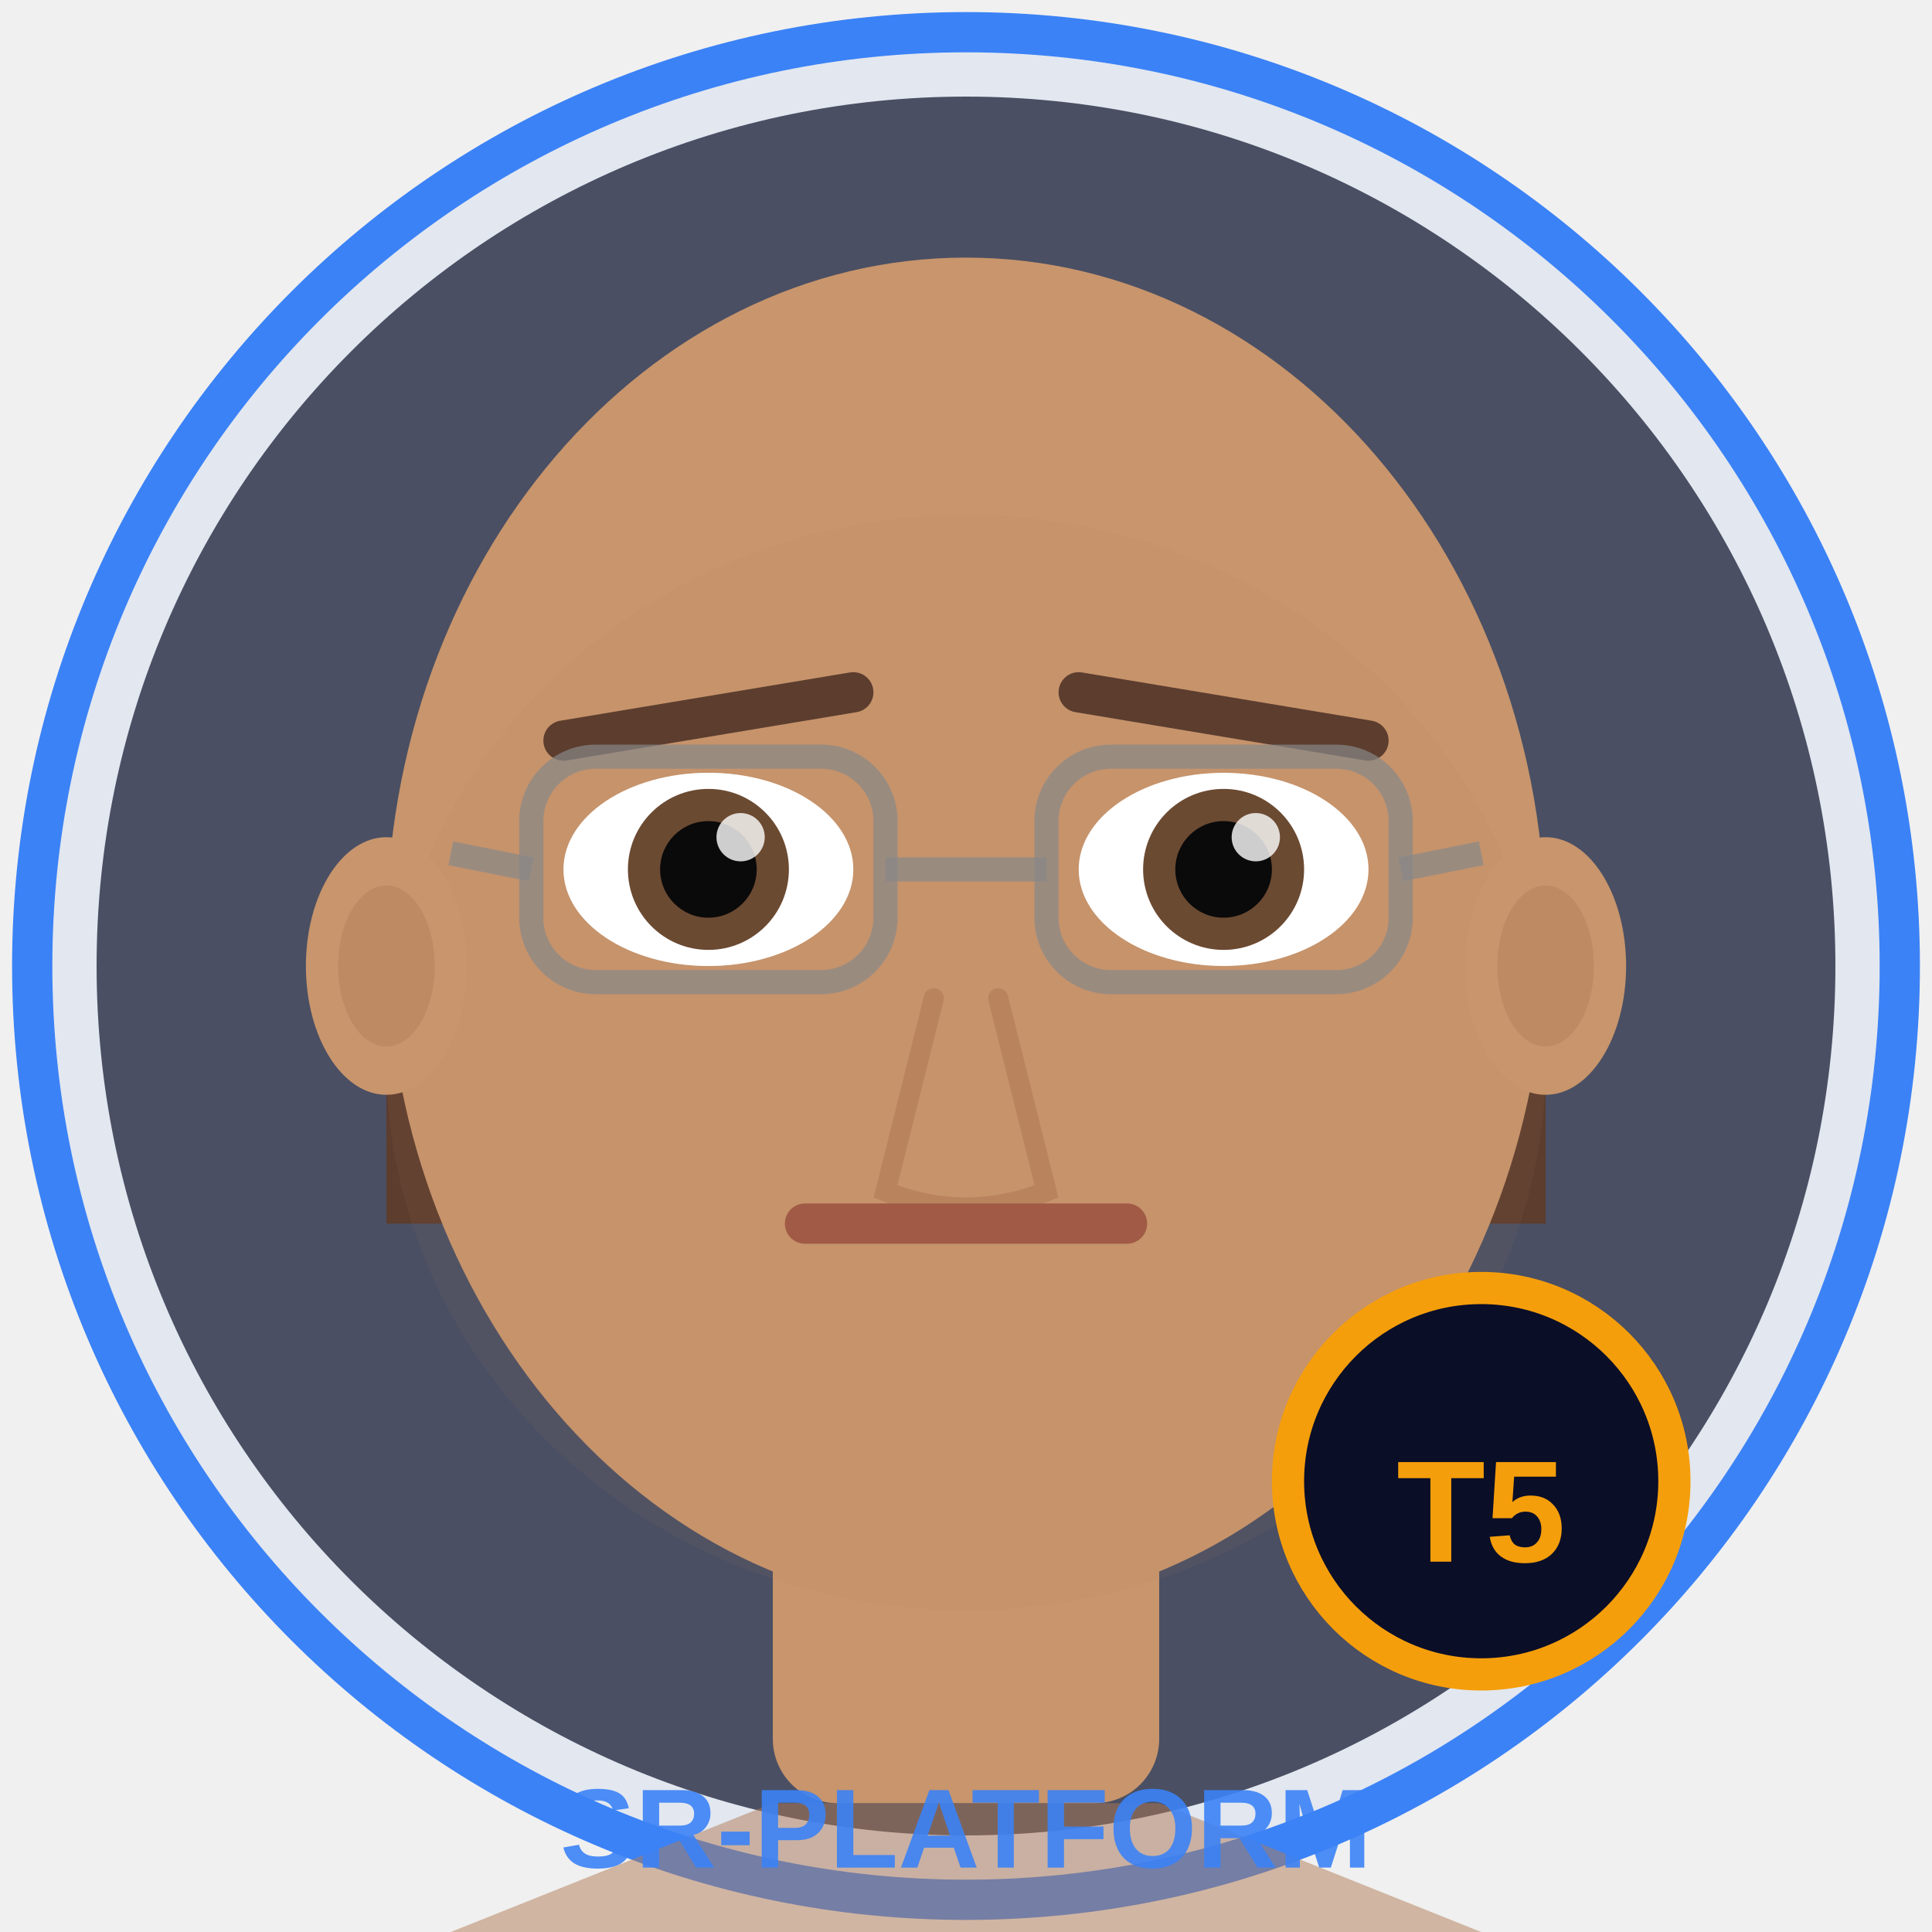
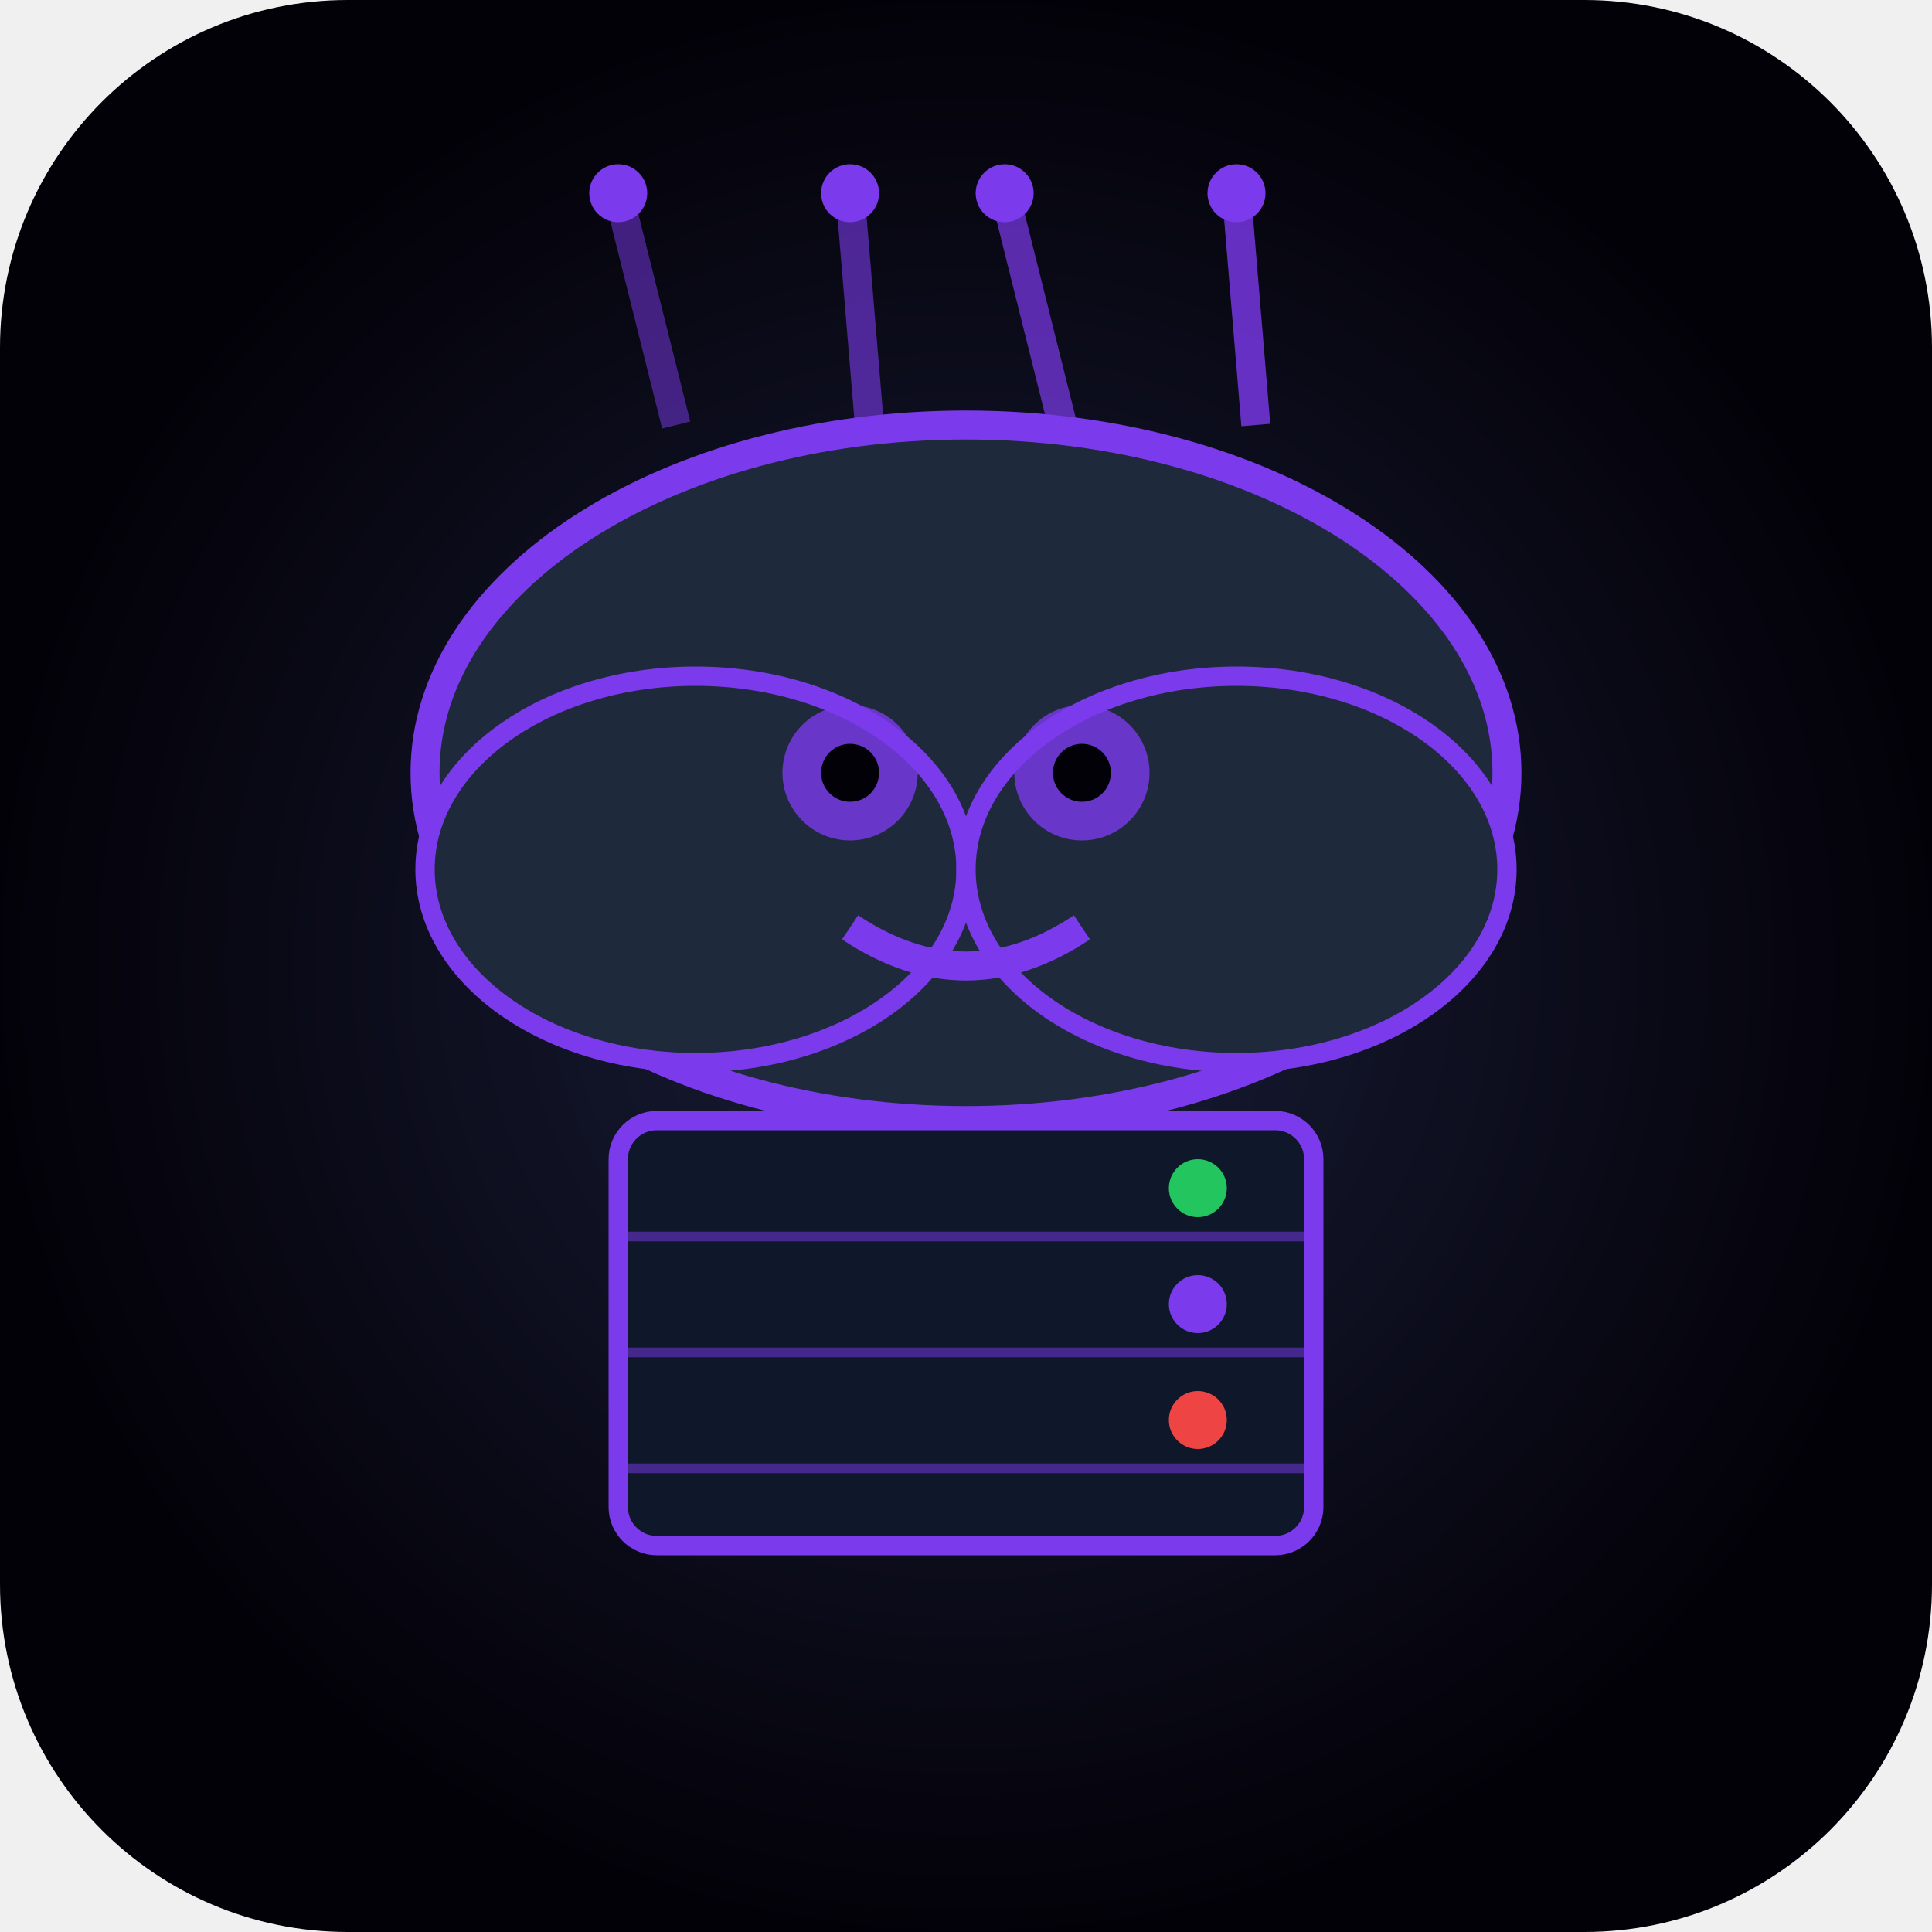
- <svg xmlns="http://www.w3.org/2000/svg" viewBox="0 0 120 120" width="120" height="120" role="img">
-   <circle cx="60" cy="60" r="58" fill="#3B82F6" opacity="0.08" />
-   <circle cx="60" cy="60" r="58" fill="none" stroke="#3B82F6" stroke-width="2.5" />
-   <circle cx="60" cy="60" r="54" fill="#0A0E27" opacity="0.7" />
-   <rect x="48" y="90" width="24" height="22" rx="4" fill="#C8956C" />
-   <rect x="48" y="90" width="24" height="4" rx="0" fill="#B07A54" opacity="0.4" />
-   <path d="M28,120 Q28,120 48,112 L72,112 Q92,120 92,120" fill="#B07A54" opacity="0.5" />
-   <ellipse cx="60" cy="42" rx="32" ry="18" fill="#5C3D2E" />
-   <path d="M28,60 Q60,20 92,60" fill="#5C3D2E" />
-   <line x1="26" y1="60" x2="26" y2="76" stroke="#5C3D2E" stroke-width="4" />
-   <line x1="94" y1="60" x2="94" y2="76" stroke="#5C3D2E" stroke-width="4" />
-   <ellipse cx="60" cy="58" rx="36" ry="42" fill="#C8956C" />
-   <ellipse cx="60" cy="66" rx="36" ry="34" fill="#B07A54" opacity="0.08" />
-   <ellipse cx="24" cy="60" rx="5" ry="8" fill="#C8956C" />
-   <ellipse cx="24" cy="60" rx="3" ry="5" fill="#B07A54" opacity="0.4" />
-   <ellipse cx="96" cy="60" rx="5" ry="8" fill="#C8956C" />
-   <ellipse cx="96" cy="60" rx="3" ry="5" fill="#B07A54" opacity="0.4" />
-   <line x1="35" y1="46" x2="53" y2="43" stroke="#5C3D2E" stroke-width="2.5" stroke-linecap="round" />
-   <line x1="67" y1="43" x2="85" y2="46" stroke="#5C3D2E" stroke-width="2.5" stroke-linecap="round" />
-   <ellipse cx="44" cy="54" rx="9" ry="6" fill="#E8D8C8" opacity="0.5" />
-   <ellipse cx="44" cy="54" rx="9" ry="6" fill="white" />
-   <circle cx="44" cy="54" r="5" fill="#6B4A32" />
-   <circle cx="44" cy="54" r="3" fill="#0A0A0A" />
-   <circle cx="46" cy="52" r="1.5" fill="white" opacity="0.8" />
-   <ellipse cx="76" cy="54" rx="9" ry="6" fill="white" />
-   <circle cx="76" cy="54" r="5" fill="#6B4A32" />
-   <circle cx="76" cy="54" r="3" fill="#0A0A0A" />
-   <circle cx="78" cy="52" r="1.5" fill="white" opacity="0.8" />
-   <path d="M58,62 L55,74 Q60,76 65,74 L62,62" fill="none" stroke="#B07A54" stroke-width="1.25" stroke-linecap="round" opacity="0.6" />
-   <line x1="50" y1="76" x2="70" y2="76" stroke="#A05A45" stroke-width="2.5" stroke-linecap="round" />
-   <rect x="33" y="47" width="22" height="14" rx="4" fill="none" stroke="#888" stroke-width="1.5" opacity="0.7" />
-   <rect x="65" y="47" width="22" height="14" rx="4" fill="none" stroke="#888" stroke-width="1.5" opacity="0.7" />
-   <line x1="55" y1="54" x2="65" y2="54" stroke="#888" stroke-width="1.5" opacity="0.7" />
-   <line x1="33" y1="54" x2="28" y2="53" stroke="#888" stroke-width="1.5" opacity="0.7" />
-   <line x1="87" y1="54" x2="92" y2="53" stroke="#888" stroke-width="1.5" opacity="0.7" />
-   <circle cx="92" cy="92" r="12" fill="#0A0E27" stroke="#F59E0B" stroke-width="2" />
-   <text x="92" y="97" font-family="'Arial Black',Arial,sans-serif" font-size="9" font-weight="900" fill="#F59E0B" text-anchor="middle">T5</text>
-   <text x="60" y="116" font-family="'Arial',sans-serif" font-size="7" font-weight="600" fill="#3B82F6" text-anchor="middle" opacity="0.9">SR-PLATFORM</text>
+ <svg xmlns="http://www.w3.org/2000/svg" viewBox="0 0 100 100" width="200" height="200">
+   <defs>
+     <radialGradient id="bg" cx="50%" cy="50%" r="50%">
+       <stop offset="0%" stop-color="#1a1f3a" />
+       <stop offset="100%" stop-color="#030108" />
+     </radialGradient>
+   </defs>
+   <rect width="100" height="100" rx="18" fill="url(#bg)" />
+   <line x1="35" y1="22" x2="32" y2="10" stroke="#7C3AED" stroke-width="1.5" opacity="0.5" />
+   <circle cx="32" cy="10" r="1.5" fill="#7C3AED" />
+   <line x1="45" y1="22" x2="44" y2="10" stroke="#7C3AED" stroke-width="1.5" opacity="0.6" />
+   <circle cx="44" cy="10" r="1.5" fill="#7C3AED" />
+   <line x1="55" y1="22" x2="52" y2="10" stroke="#7C3AED" stroke-width="1.5" opacity="0.7" />
+   <circle cx="52" cy="10" r="1.5" fill="#7C3AED" />
+   <line x1="65" y1="22" x2="64" y2="10" stroke="#7C3AED" stroke-width="1.5" opacity="0.8" />
+   <circle cx="64" cy="10" r="1.5" fill="#7C3AED" />
+   <ellipse cx="50" cy="40" rx="28" ry="18" fill="#1E293B" stroke="#7C3AED" stroke-width="1.5" />
+   <ellipse cx="36" cy="45" rx="14" ry="10" fill="#1E293B" stroke="#7C3AED" stroke-width="1" />
+   <ellipse cx="64" cy="45" rx="14" ry="10" fill="#1E293B" stroke="#7C3AED" stroke-width="1" />
+   <circle cx="44" cy="40" r="3.5" fill="#7C3AED" opacity="0.8" />
+   <circle cx="56" cy="40" r="3.5" fill="#7C3AED" opacity="0.8" />
+   <circle cx="44" cy="40" r="1.5" fill="#030108" />
+   <circle cx="56" cy="40" r="1.5" fill="#030108" />
+   <path d="M44,48 Q50,52 56,48" stroke="#7C3AED" stroke-width="1.5" fill="none" />
+   <rect x="32" y="58" width="36" height="22" rx="2" fill="#0F172A" stroke="#7C3AED" stroke-width="1" />
+   <line x1="32" y1="64" x2="68" y2="64" stroke="#7C3AED" stroke-width="0.5" opacity="0.5" />
+   <line x1="32" y1="70" x2="68" y2="70" stroke="#7C3AED" stroke-width="0.5" opacity="0.5" />
+   <line x1="32" y1="76" x2="68" y2="76" stroke="#7C3AED" stroke-width="0.5" opacity="0.5" />
+   <circle cx="62" cy="61.5" r="1.5" fill="#22C55E" />
+   <circle cx="62" cy="67.5" r="1.5" fill="#7C3AED" />
+   <circle cx="62" cy="73.5" r="1.5" fill="#EF4444" />
</svg>
